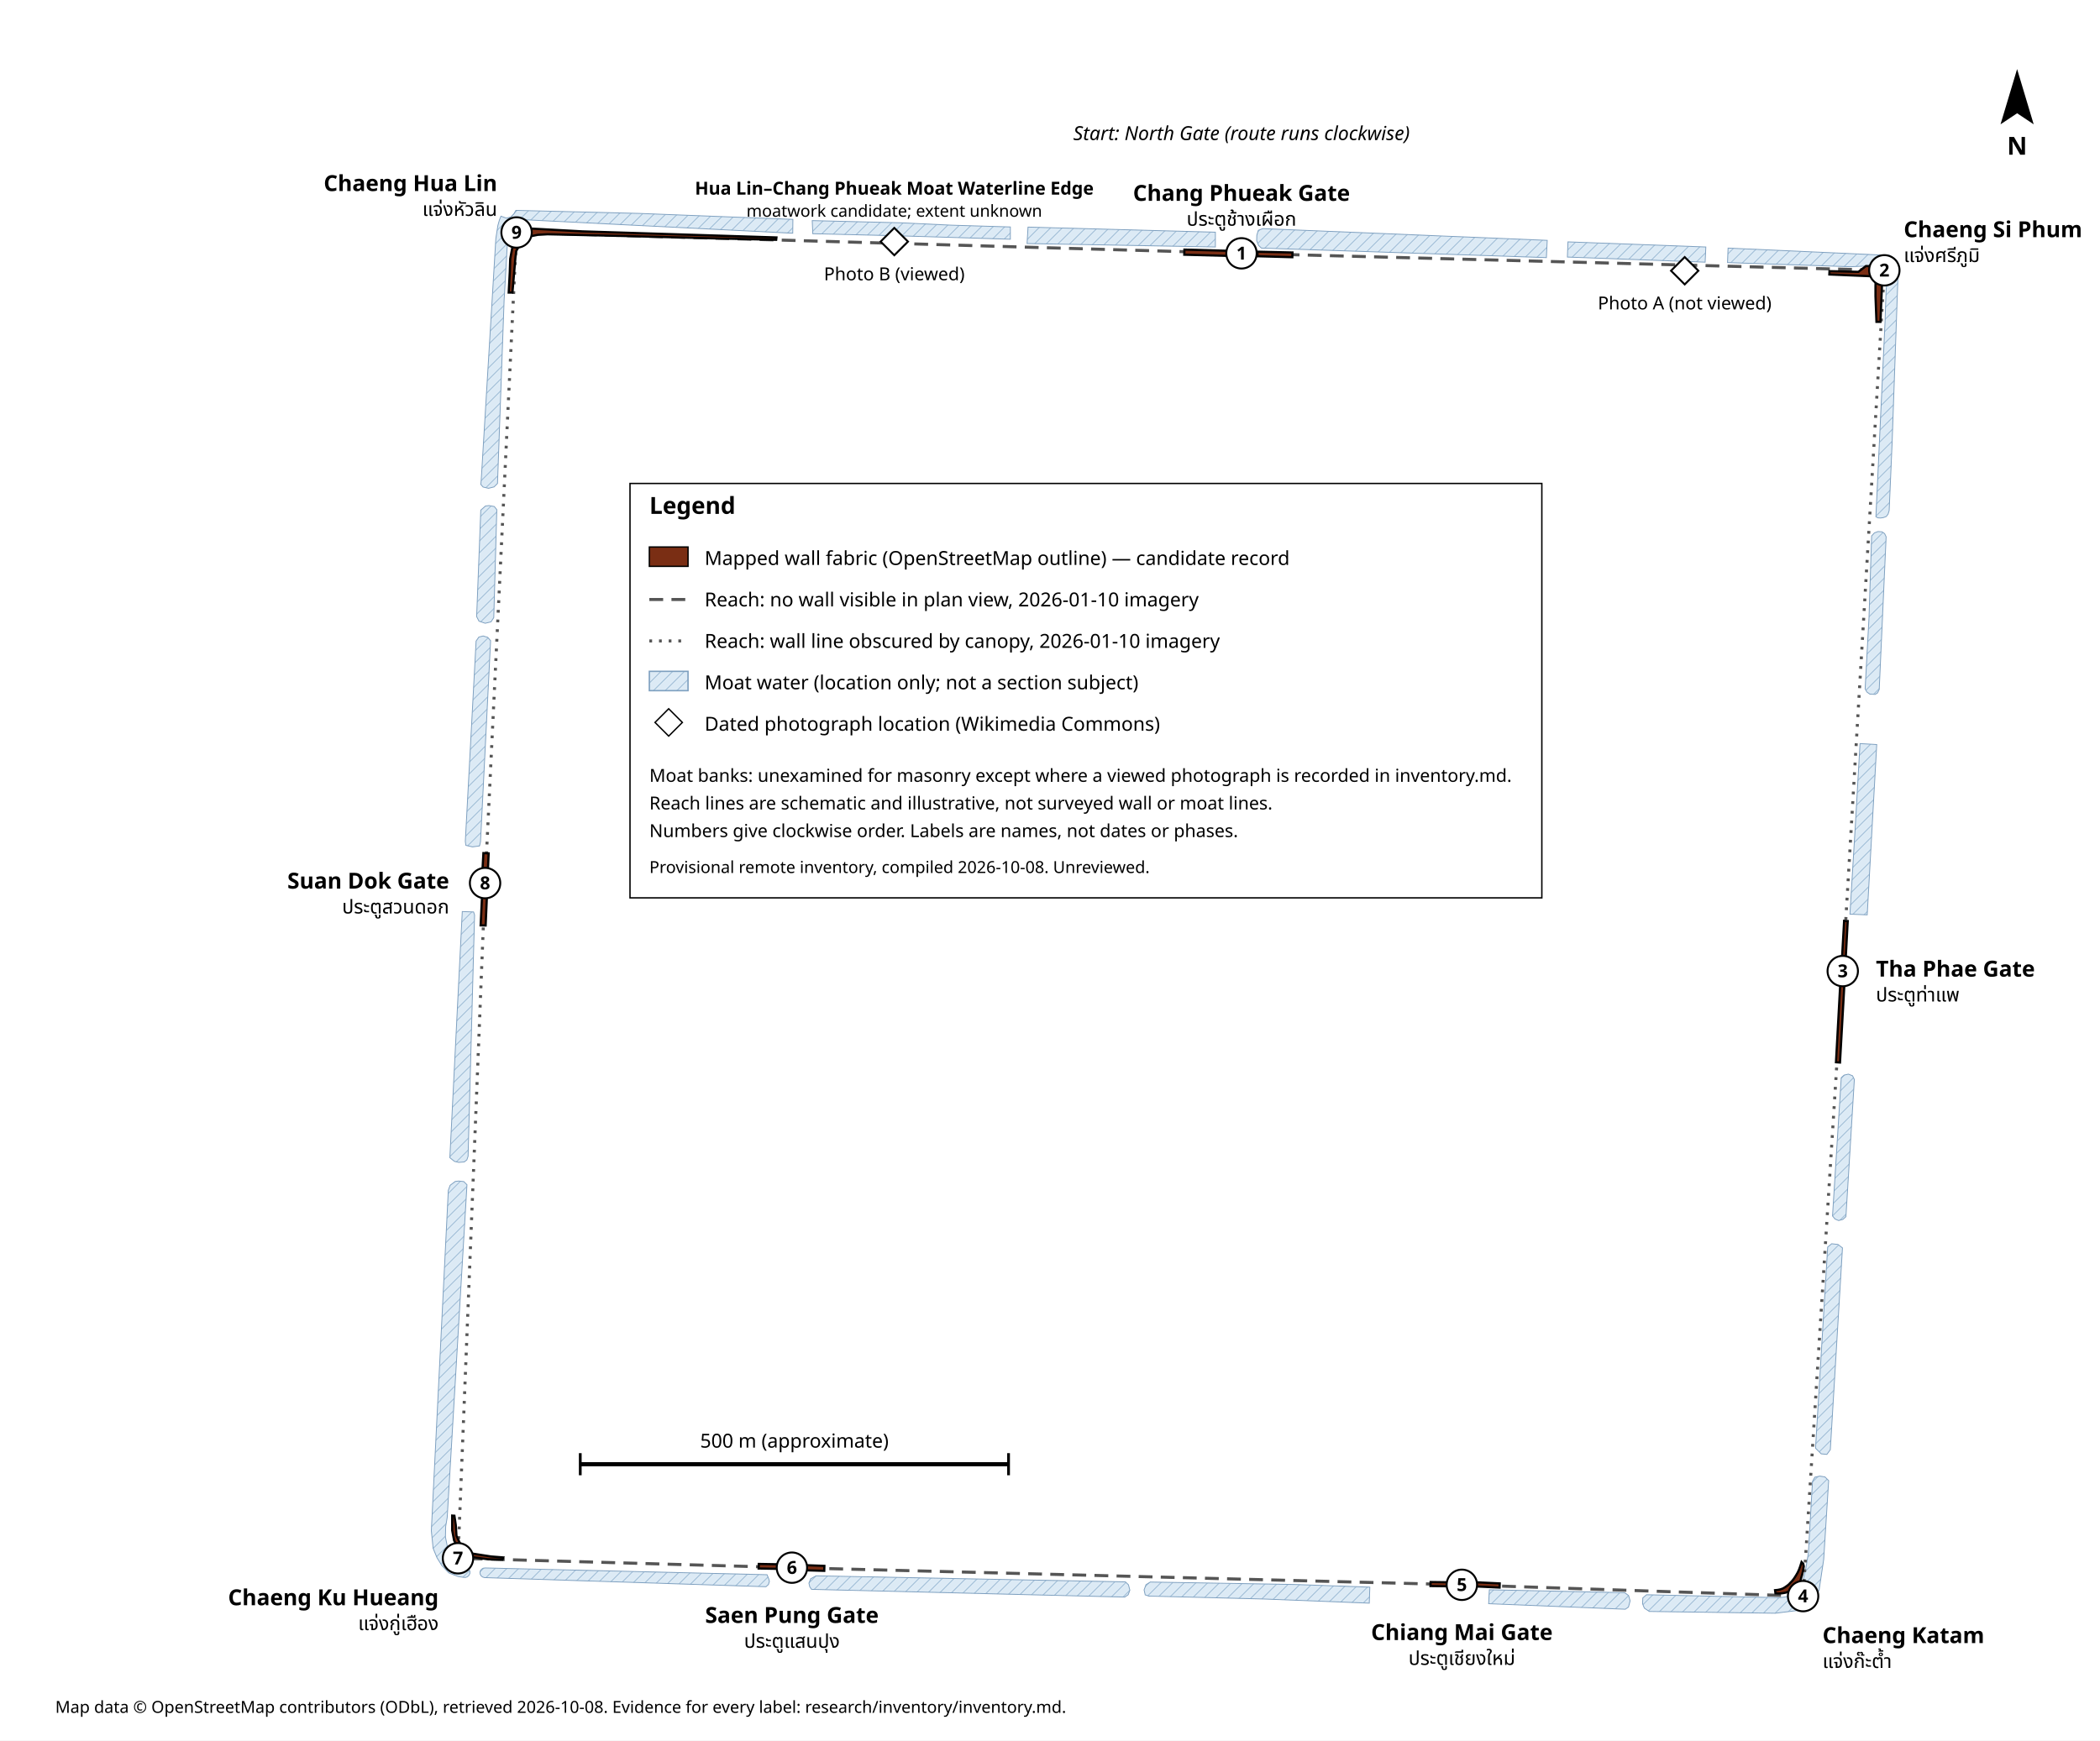
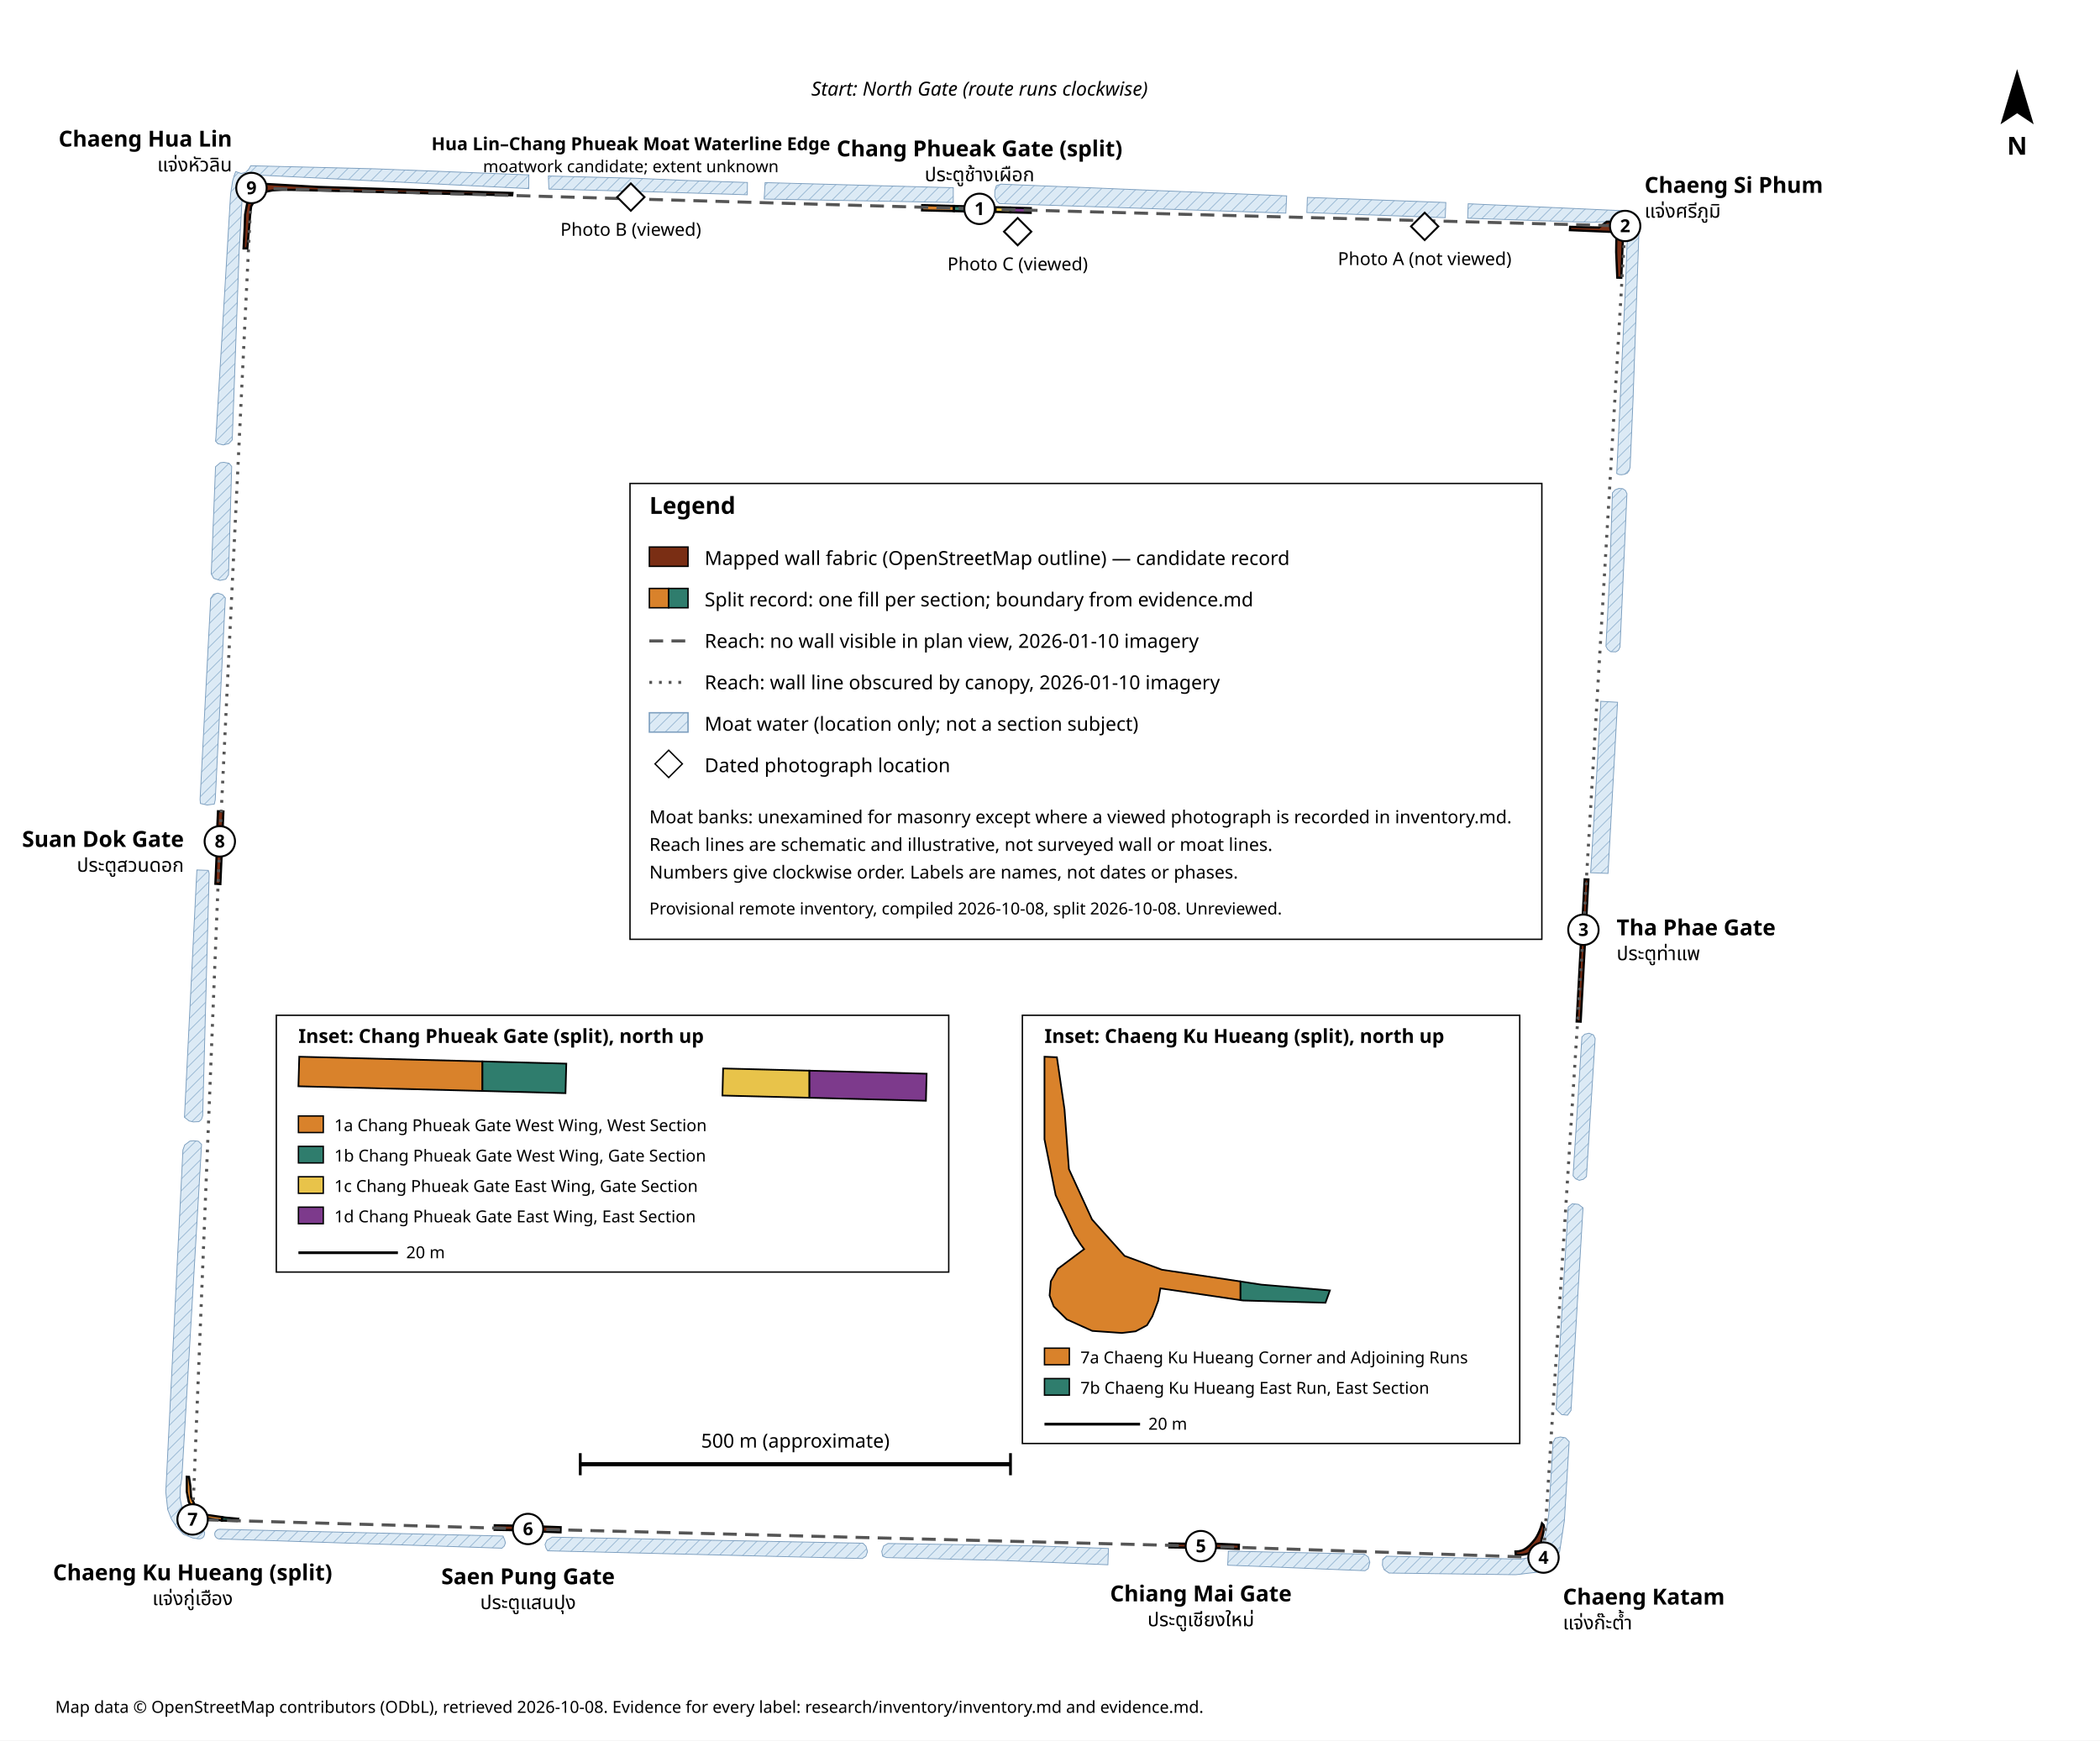
<svg xmlns="http://www.w3.org/2000/svg" viewBox="0 0 1520 1260" width="1520" height="1260" font-family="Noto Sans, Noto Sans Thai, Loma, Tahoma, Leelawadee UI, sans-serif">
  <defs>
    <pattern id="water" width="6" height="6" patternUnits="userSpaceOnUse" patternTransform="rotate(45)">
      <rect width="6" height="6" fill="#dceaf5" />
      <line x1="0" y1="0" x2="0" y2="6" stroke="#9fbcd6" stroke-width="1.2" />
    </pattern>
  </defs>
  <rect width="1520" height="1260" fill="#ffffff" />
-   <polygon points="1193.8,1166.6 1190.2,1164.2 1188.9,1161.0 1189.1,1156.8 1191.8,1154.5 1250.0,1155.8 1288.6,1156.6 1292.6,1156.0 1296.7,1155.0 1296.9,1155.4 1297.1,1155.6 1297.2,1155.8 1297.3,1155.9 1297.6,1156.0 1297.9,1156.0 1298.3,1156.1 1298.8,1156.2 1299.3,1156.2 1299.8,1156.3 1300.3,1156.3 1300.8,1156.3 1301.1,1156.2 1301.5,1156.2 1301.7,1156.1 1301.9,1155.9 1302.1,1155.8 1302.3,1155.7 1302.5,1155.5 1302.7,1155.3 1303.0,1155.1 1303.4,1154.8 1303.9,1154.6 1304.4,1154.1 1304.8,1153.5 1305.1,1152.6 1305.3,1151.7 1305.5,1150.7 1305.6,1149.7 1305.7,1148.9 1305.7,1148.2 1305.7,1147.7 1305.7,1147.5 1305.5,1147.4 1305.2,1147.2 1305.0,1146.7 1304.7,1145.6 1307.0,1135.9 1308.9,1124.5 1311.9,1072.5 1313.6,1069.4 1317.2,1068.6 1320.9,1069.2 1323.6,1071.9 1320.0,1129.0 1316.7,1151.0 1313.1,1159.3 1309.2,1162.9 1302.8,1165.7 1285.0,1167.9 1193.8,1166.6" fill="url(#water)" stroke="#7d9fbf" stroke-width="0.6" />
-   <polygon points="1322.9,902.8 1325.8,900.4 1330.3,900.9 1333.6,903.4 1324.8,1049.5 1322.3,1052.9 1318.2,1052.5 1314.1,1048.4 1322.9,902.8" fill="url(#water)" stroke="#7d9fbf" stroke-width="0.6" />
-   <polygon points="1330.8,883.6 1328.2,882.5 1326.4,880.3 1332.7,780.2 1334.8,778.3 1337.9,777.6 1340.9,778.8 1342.2,781.5 1336.1,880.8 1333.9,882.8 1330.8,883.6" fill="url(#water)" stroke="#7d9fbf" stroke-width="0.6" />
-   <polygon points="1234.7,178.8 1234.2,189.8 1134.5,186.1 1134.9,175.1 1234.7,178.8" fill="url(#water)" stroke="#7d9fbf" stroke-width="0.6" />
-   <polygon points="909.7,170.3 910.8,166.7 914.1,165.5 1119.9,174.0 1119.3,186.5 913.0,179.6 911.0,177.7 909.6,174.3 909.7,170.3" fill="url(#water)" stroke="#7d9fbf" stroke-width="0.6" />
-   <polygon points="360.1,350.0 357.6,352.5 353.6,353.5 349.7,352.6 348.0,350.7 348.3,347.7 358.9,172.7 360.4,163.1 361.5,159.2 362.6,156.5 366.5,157.9 369.7,157.1 371.9,154.9 373.4,152.3 462.9,154.5 573.9,158.8 573.8,168.8 572.7,168.8 384.0,159.3 376.8,159.0 371.6,159.9 369.2,162.5 367.8,166.3 365.1,213.9 364.9,216.8 360.1,350.0" fill="url(#water)" stroke="#7d9fbf" stroke-width="0.6" />
-   <polygon points="354.0,366.0 357.8,366.7 359.6,369.0 357.4,447.1 355.4,450.2 351.2,451.2 346.7,449.7 345.0,446.4 348.0,369.3 351.4,366.3 354.0,366.0" fill="url(#water)" stroke="#7d9fbf" stroke-width="0.6" />
-   <polygon points="743.4,176.3 744.1,164.4 879.7,168.1 879.7,178.8 743.4,176.3" fill="url(#water)" stroke="#7d9fbf" stroke-width="0.6" />
-   <polygon points="1346.3,538.3 1358.4,539.0 1351.5,662.3 1339.0,661.8 1342.9,597.8 1346.3,538.3" fill="url(#water)" stroke="#7d9fbf" stroke-width="0.6" />
-   <polygon points="1360.2,499.1 1359.0,501.6 1357.3,502.7 1353.4,502.5 1351.3,501.0 1350.0,498.7 1352.8,447.1 1354.7,388.0 1356.7,385.8 1359.3,384.8 1362.2,385.0 1364.1,386.3 1365.2,388.6 1360.2,499.1" fill="url(#water)" stroke="#7d9fbf" stroke-width="0.6" />
-   <polygon points="1369.5,321.3 1367.4,369.6 1366.6,372.2 1365.3,373.9 1363.2,374.7 1361.2,375.0 1359.3,374.9 1357.8,374.1 1364.4,233.2 1365.2,209.5 1366.5,200.2 1367.3,198.5 1364.3,193.1 1350.6,192.6 1339.4,193.1 1250.4,190.1 1250.8,179.6 1367.7,184.9 1370.5,186.7 1371.8,187.6 1372.8,188.7 1373.6,190.2 1374.1,191.8 1374.2,193.4 1374.0,195.1 1373.9,196.6 1369.5,321.3" fill="url(#water)" stroke="#7d9fbf" stroke-width="0.6" />
-   <polygon points="342.8,660.2 343.5,662.4 338.8,837.1 337.9,839.7 336.0,841.2 332.0,841.5 329.0,840.8 325.6,838.1 334.6,659.9 342.8,660.2" fill="url(#water)" stroke="#7d9fbf" stroke-width="0.6" />
-   <polygon points="991.5,1149.0 991.1,1160.6 915.0,1157.6 831.6,1155.5 828.9,1154.6 828.1,1151.0 829.5,1147.2 832.6,1145.3 937.7,1147.1 991.5,1149.0" fill="url(#water)" stroke="#7d9fbf" stroke-width="0.6" />
-   <polygon points="814.6,1145.2 816.8,1147.3 817.8,1151.2 816.6,1154.5 814.1,1156.2 587.4,1150.6 586.1,1148.7 585.5,1146.1 586.8,1142.9 590.7,1140.8 814.6,1145.2" fill="url(#water)" stroke="#7d9fbf" stroke-width="0.6" />
-   <polygon points="1175.9,1153.0 1178.8,1155.1 1179.9,1158.9 1178.7,1163.4 1176.4,1165.0 1077.5,1161.0 1078.0,1150.9 1175.9,1153.0" fill="url(#water)" stroke="#7d9fbf" stroke-width="0.6" />
-   <polygon points="349.7,460.4 353.0,461.4 355.1,463.8 347.8,609.4 347.1,612.4 342.0,613.1 337.2,612.0 336.8,609.1 344.6,464.1 346.6,461.2 349.7,460.4" fill="url(#water)" stroke="#7d9fbf" stroke-width="0.6" />
-   <polygon points="335.4,1141.9 331.6,1141.3 324.9,1138.7 319.7,1133.2 316.3,1127.7 313.5,1120.9 312.2,1108.2 324.5,861.7 325.8,858.1 329.5,855.3 332.0,855.0 335.7,855.4 338.0,857.7 323.7,1098.5 322.6,1105.0 322.4,1112.7 323.7,1119.1 326.3,1125.2 326.9,1128.6 327.9,1130.7 330.4,1132.8 335.0,1134.3 337.3,1134.5 338.6,1135.1 339.6,1136.2 340.1,1137.6 340.1,1139.1 339.4,1140.5 338.3,1141.5 336.9,1142.0 335.4,1141.9" fill="url(#water)" stroke="#7d9fbf" stroke-width="0.6" />
-   <polygon points="731.3,164.3 731.3,173.2 650.0,170.7 588.3,169.2 587.9,159.7 652.3,161.3 688.4,163.0 731.3,164.3" fill="url(#water)" stroke="#7d9fbf" stroke-width="0.6" />
-   <polygon points="351.1,1135.1 555.2,1140.0 556.4,1142.9 556.9,1144.8 556.2,1147.1 554.4,1148.7 350.7,1142.1 349.4,1141.7 348.3,1140.9 347.6,1139.7 347.4,1138.4 347.7,1137.1 348.6,1136.0 349.7,1135.3 351.1,1135.1" fill="url(#water)" stroke="#7d9fbf" stroke-width="0.6" />
-   <line x1="898.6" y1="183.4" x2="1363.9" y2="195.7" stroke="#555" stroke-width="2.2" stroke-dasharray="10,6" />
-   <line x1="1363.9" y1="195.7" x2="1333.8" y2="703.0" stroke="#555" stroke-width="2.2" stroke-dasharray="2,5" />
-   <line x1="1333.8" y1="703.0" x2="1305.1" y2="1155.5" stroke="#555" stroke-width="2.2" stroke-dasharray="2,5" />
-   <line x1="1305.1" y1="1155.5" x2="1058.1" y2="1147.3" stroke="#555" stroke-width="2.2" stroke-dasharray="10,6" />
-   <line x1="1058.1" y1="1147.3" x2="573.2" y2="1134.9" stroke="#555" stroke-width="2.2" stroke-dasharray="10,6" />
-   <line x1="573.2" y1="1134.9" x2="331.5" y2="1128.1" stroke="#555" stroke-width="2.2" stroke-dasharray="10,6" />
-   <line x1="331.5" y1="1128.1" x2="351.1" y2="639.3" stroke="#555" stroke-width="2.2" stroke-dasharray="2,5" />
-   <line x1="351.1" y1="639.3" x2="373.9" y2="168.3" stroke="#555" stroke-width="2.2" stroke-dasharray="2,5" />
-   <line x1="373.9" y1="168.3" x2="898.6" y2="183.4" stroke="#555" stroke-width="2.2" stroke-dasharray="10,6" />
-   <polygon points="890.5,185.3 857.2,184.4 857.3,180.7 890.6,181.6 890.5,185.3" fill="#7a2e14" stroke="#000" stroke-width="1.6" />
-   <polygon points="910.2,182.2 935.5,182.8 935.4,186.2 910.1,185.5 910.2,182.2" fill="#7a2e14" stroke="#000" stroke-width="1.6" />
-   <polygon points="1324.2,196.3 1345.1,196.8 1350.6,192.6 1364.3,193.1 1367.3,198.5 1366.5,200.2 1362.4,201.5 1361.1,233.0 1358.2,233.0 1357.5,214.4 1357.5,206.8 1357.7,201.9 1357.1,200.1 1324.1,198.7 1324.2,196.3" fill="#7a2e14" stroke="#000" stroke-width="1.6" />
-   <polygon points="1337.4,666.8 1334.8,666.6 1332.5,707.2 1335.2,707.4 1337.4,666.8" fill="#7a2e14" stroke="#000" stroke-width="1.6" />
-   <polygon points="1332.1,710.4 1328.9,769.0 1331.8,769.2 1335.1,710.6 1332.1,710.4" fill="#7a2e14" stroke="#000" stroke-width="1.6" />
-   <polygon points="1303.9,1141.6 1304.3,1140.4 1305.0,1137.4 1305.6,1133.9 1305.2,1132.1 1304.0,1130.8 1303.1,1133.7 1302.2,1136.2 1301.2,1138.4 1300.1,1140.3 1299.1,1141.9 1298.2,1143.2 1297.4,1144.2 1296.8,1144.9 1296.1,1145.6 1295.7,1146.0 1295.1,1146.7 1294.2,1147.5 1293.1,1148.3 1291.8,1149.2 1290.4,1150.0 1288.7,1150.6 1286.8,1151.0 1284.8,1151.2 1285.1,1153.5 1287.7,1153.6 1290.2,1153.4 1292.4,1153.0 1293.9,1152.5 1294.1,1152.6 1296.0,1151.9 1296.7,1155.0 1296.9,1155.4 1297.1,1155.6 1297.2,1155.8 1297.3,1155.9 1297.6,1156.0 1297.9,1156.0 1298.3,1156.1 1298.8,1156.2 1299.3,1156.2 1299.8,1156.3 1300.3,1156.3 1300.8,1156.3 1301.1,1156.2 1301.5,1156.2 1301.7,1156.1 1301.9,1155.9 1302.1,1155.8 1302.3,1155.7 1302.5,1155.5 1302.7,1155.3 1303.0,1155.1 1303.4,1154.8 1303.9,1154.6 1304.4,1154.1 1304.8,1153.5 1305.1,1152.6 1305.3,1151.7 1305.5,1150.7 1305.6,1149.7 1305.7,1148.9 1305.7,1148.2 1305.7,1147.7 1305.7,1147.5 1305.5,1147.4 1305.2,1147.2 1302.7,1146.4 1303.9,1141.6" fill="#7a2e14" stroke="#000" stroke-width="1.6" />
-   <polygon points="1035.5,1145.3 1049.7,1145.5 1049.7,1148.4 1035.4,1148.2 1035.5,1145.3" fill="#7a2e14" stroke="#000" stroke-width="1.6" />
-   <polygon points="1060.4,1145.1 1085.5,1146.3 1085.4,1149.3 1060.3,1148.1 1060.4,1145.1" fill="#7a2e14" stroke="#000" stroke-width="1.6" />
-   <polygon points="566.0,1132.5 565.9,1135.8 549.1,1135.5 549.2,1132.2 566.0,1132.5" fill="#7a2e14" stroke="#000" stroke-width="1.6" />
-   <polygon points="596.7,1133.6 596.6,1137.2 579.9,1136.7 580.0,1133.0 596.7,1133.6" fill="#7a2e14" stroke="#000" stroke-width="1.6" />
-   <polygon points="327.3,1097.2 328.9,1097.3 329.9,1104.1 330.4,1111.8 333.4,1118.3 337.7,1123.1 342.5,1124.8 355.4,1126.8 364.3,1127.5 363.7,1129.1 353.0,1128.8 342.3,1127.3 342.0,1128.9 341.3,1130.9 340.6,1132.1 339.1,1132.8 337.3,1133.1 333.5,1132.8 330.2,1131.3 328.5,1129.6 327.9,1128.2 328.1,1126.4 329.0,1124.7 332.4,1122.2 331.9,1121.5 331.2,1120.3 328.7,1115.2 327.3,1107.9 327.3,1097.2" fill="#7a2e14" stroke="#000" stroke-width="1.6" />
-   <polygon points="349.2,642.4 347.9,669.9 351.5,670.0 352.7,642.6 349.2,642.4" fill="#7a2e14" stroke="#000" stroke-width="1.6" />
-   <polygon points="349.9,617.6 353.7,617.8 353.2,628.6 349.3,628.4 349.9,617.6" fill="#7a2e14" stroke="#000" stroke-width="1.6" />
-   <polygon points="562.0,171.9 561.8,173.6 514.7,172.5 454.2,170.9 405.7,169.8 396.3,169.6 389.3,170.0 384.3,171.0 380.1,173.4 375.9,177.9 373.7,181.6 373.1,186.2 370.9,211.8 368.2,211.8 369.0,196.7 369.3,187.4 371.0,178.3 374.1,172.8 370.9,169.4 372.9,164.7 376.8,163.8 379.1,164.4 381.2,166.8 384.9,165.5 421.5,167.5 562.0,171.9" fill="#7a2e14" stroke="#000" stroke-width="1.6" />
-   <circle cx="898.6" cy="183.4" r="11" fill="#fff" stroke="#000" stroke-width="1.4" />
-   <text x="898.6" y="187.9" font-size="13" font-weight="bold" text-anchor="middle">1</text>
-   <text x="898.6" y="145.4" font-size="16" font-weight="bold" text-anchor="middle">Chang Phueak Gate</text>
-   <text x="898.6" y="163.4" font-size="14" font-family="Noto Sans Thai, Loma, Tahoma, Leelawadee UI, sans-serif" text-anchor="middle">ประตูช้างเผือก</text>
-   <circle cx="1363.9" cy="195.7" r="11" fill="#fff" stroke="#000" stroke-width="1.4" />
-   <text x="1363.9" y="200.2" font-size="13" font-weight="bold" text-anchor="middle">2</text>
-   <text x="1377.9" y="171.7" font-size="16" font-weight="bold" text-anchor="start">Chaeng Si Phum</text>
-   <text x="1377.9" y="189.7" font-size="14" font-family="Noto Sans Thai, Loma, Tahoma, Leelawadee UI, sans-serif" text-anchor="start">แจ่งศรีภูมิ</text>
-   <circle cx="1333.8" cy="703.0" r="11" fill="#fff" stroke="#000" stroke-width="1.4" />
-   <text x="1333.8" y="707.5" font-size="13" font-weight="bold" text-anchor="middle">3</text>
-   <text x="1357.8" y="707.0" font-size="16" font-weight="bold" text-anchor="start">Tha Phae Gate</text>
-   <text x="1357.8" y="725.0" font-size="14" font-family="Noto Sans Thai, Loma, Tahoma, Leelawadee UI, sans-serif" text-anchor="start">ประตูท่าแพ</text>
-   <circle cx="1305.1" cy="1155.5" r="11" fill="#fff" stroke="#000" stroke-width="1.4" />
-   <text x="1305.1" y="1160.0" font-size="13" font-weight="bold" text-anchor="middle">4</text>
-   <text x="1319.1" y="1189.5" font-size="16" font-weight="bold" text-anchor="start">Chaeng Katam</text>
-   <text x="1319.1" y="1207.5" font-size="14" font-family="Noto Sans Thai, Loma, Tahoma, Leelawadee UI, sans-serif" text-anchor="start">แจ่งก๊ะต้ำ</text>
-   <circle cx="1058.1" cy="1147.3" r="11" fill="#fff" stroke="#000" stroke-width="1.4" />
-   <text x="1058.1" y="1151.8" font-size="13" font-weight="bold" text-anchor="middle">5</text>
-   <text x="1058.1" y="1187.3" font-size="16" font-weight="bold" text-anchor="middle">Chiang Mai Gate</text>
-   <text x="1058.1" y="1205.3" font-size="14" font-family="Noto Sans Thai, Loma, Tahoma, Leelawadee UI, sans-serif" text-anchor="middle">ประตูเชียงใหม่</text>
-   <circle cx="573.2" cy="1134.9" r="11" fill="#fff" stroke="#000" stroke-width="1.4" />
-   <text x="573.2" y="1139.4" font-size="13" font-weight="bold" text-anchor="middle">6</text>
-   <text x="573.2" y="1174.9" font-size="16" font-weight="bold" text-anchor="middle">Saen Pung Gate</text>
-   <text x="573.2" y="1192.9" font-size="14" font-family="Noto Sans Thai, Loma, Tahoma, Leelawadee UI, sans-serif" text-anchor="middle">ประตูแสนปุง</text>
-   <circle cx="331.5" cy="1128.1" r="11" fill="#fff" stroke="#000" stroke-width="1.4" />
-   <text x="331.5" y="1132.6" font-size="13" font-weight="bold" text-anchor="middle">7</text>
-   <text x="317.5" y="1162.1" font-size="16" font-weight="bold" text-anchor="end">Chaeng Ku Hueang</text>
-   <text x="317.5" y="1180.1" font-size="14" font-family="Noto Sans Thai, Loma, Tahoma, Leelawadee UI, sans-serif" text-anchor="end">แจ่งกู่เฮือง</text>
-   <circle cx="351.1" cy="639.3" r="11" fill="#fff" stroke="#000" stroke-width="1.4" />
-   <text x="351.1" y="643.8" font-size="13" font-weight="bold" text-anchor="middle">8</text>
-   <text x="325.1" y="643.3" font-size="16" font-weight="bold" text-anchor="end">Suan Dok Gate</text>
-   <text x="325.1" y="661.3" font-size="14" font-family="Noto Sans Thai, Loma, Tahoma, Leelawadee UI, sans-serif" text-anchor="end">ประตูสวนดอก</text>
-   <circle cx="373.9" cy="168.3" r="11" fill="#fff" stroke="#000" stroke-width="1.4" />
-   <text x="373.9" y="172.8" font-size="13" font-weight="bold" text-anchor="middle">9</text>
-   <text x="359.9" y="138.3" font-size="16" font-weight="bold" text-anchor="end">Chaeng Hua Lin</text>
-   <text x="359.9" y="156.3" font-size="14" font-family="Noto Sans Thai, Loma, Tahoma, Leelawadee UI, sans-serif" text-anchor="end">แจ่งหัวลิน</text>
-   <rect x="1212.4" y="189.0" width="14" height="14" fill="#fff" stroke="#000" stroke-width="1.4" transform="rotate(45 1219.4 196.0)" />
-   <text x="1219.4" y="224.0" font-size="13" text-anchor="middle">Photo A (not viewed)</text>
-   <rect x="640.3" y="167.9" width="14" height="14" fill="#fff" stroke="#000" stroke-width="1.4" transform="rotate(45 647.3 174.9)" />
-   <text x="647.3" y="202.9" font-size="13" text-anchor="middle">Photo B (viewed)</text>
-   <text x="647.3" y="140.9" font-size="13" font-weight="bold" text-anchor="middle">Hua Lin–Chang Phueak Moat Waterline Edge</text>
-   <text x="647.3" y="156.9" font-size="12" text-anchor="middle">moatwork candidate; extent unknown</text>
-   <text x="898.6" y="101.4" font-size="14" text-anchor="middle" font-style="italic">Start: North Gate (route runs clockwise)</text>
+   <polygon points="1005.4,1138.8 1001.9,1136.4 1000.6,1133.1 1000.8,1128.9 1003.5,1126.6 1061.9,1127.9 1100.7,1128.7 1104.7,1128.0 1108.9,1127.1 1109.0,1127.5 1109.2,1127.7 1109.3,1127.9 1109.4,1128.0 1109.7,1128.1 1110.0,1128.1 1110.4,1128.2 1110.9,1128.3 1111.4,1128.3 1111.9,1128.4 1112.4,1128.4 1112.9,1128.4 1113.3,1128.3 1113.6,1128.3 1113.9,1128.2 1114.1,1128.0 1114.2,1127.9 1114.4,1127.8 1114.6,1127.6 1114.8,1127.4 1115.1,1127.2 1115.5,1126.9 1116.0,1126.6 1116.5,1126.2 1116.9,1125.5 1117.2,1124.7 1117.5,1123.8 1117.6,1122.8 1117.7,1121.8 1117.8,1120.9 1117.9,1120.2 1117.9,1119.8 1117.8,1119.6 1117.6,1119.4 1117.4,1119.3 1117.2,1118.8 1116.8,1117.6 1119.2,1107.9 1121.0,1096.4 1124.1,1044.3 1125.8,1041.1 1129.4,1040.3 1133.1,1040.9 1135.8,1043.7 1132.3,1101.0 1128.9,1123.1 1125.3,1131.4 1121.3,1135.1 1114.9,1137.9 1097.1,1140.0 1005.4,1138.8" fill="url(#water)" stroke="#7d9fbf" stroke-width="0.6" />
+   <polygon points="1135.1,873.8 1138.1,871.4 1142.5,871.9 1145.8,874.4 1137.1,1021.1 1134.6,1024.5 1130.4,1024.1 1126.3,1020.1 1135.1,873.8" fill="url(#water)" stroke="#7d9fbf" stroke-width="0.6" />
+   <polygon points="1143.1,854.5 1140.5,853.4 1138.6,851.2 1145.0,750.7 1147.1,748.7 1150.2,748.0 1153.3,749.2 1154.6,751.9 1148.3,851.7 1146.1,853.7 1143.1,854.5" fill="url(#water)" stroke="#7d9fbf" stroke-width="0.6" />
+   <polygon points="1046.5,146.6 1046.1,157.6 945.9,153.9 946.3,142.9 1046.5,146.6" fill="url(#water)" stroke="#7d9fbf" stroke-width="0.6" />
+   <polygon points="720.1,138.0 721.2,134.4 724.5,133.3 931.3,141.8 930.7,154.3 723.4,147.4 721.4,145.5 720.0,142.1 720.1,138.0" fill="url(#water)" stroke="#7d9fbf" stroke-width="0.6" />
+   <polygon points="168.1,318.5 165.6,321.1 161.6,322.1 157.7,321.2 156.0,319.3 156.3,316.3 166.9,140.5 168.4,130.9 169.6,126.9 170.6,124.2 174.6,125.6 177.8,124.8 180.0,122.6 181.5,120.0 271.4,122.2 382.8,126.6 382.7,136.6 381.6,136.5 192.2,127.0 184.9,126.8 179.7,127.7 177.3,130.2 175.8,134.0 173.1,181.8 173.0,184.8 168.1,318.5" fill="url(#water)" stroke="#7d9fbf" stroke-width="0.6" />
+   <polygon points="162.1,334.7 165.8,335.4 167.7,337.7 165.4,416.1 163.4,419.3 159.2,420.2 154.7,418.7 152.9,415.4 156.0,337.9 159.4,335.0 162.1,334.7" fill="url(#water)" stroke="#7d9fbf" stroke-width="0.6" />
+   <polygon points="553.1,144.1 553.8,132.2 690.0,135.9 690.0,146.6 553.1,144.1" fill="url(#water)" stroke="#7d9fbf" stroke-width="0.6" />
+   <polygon points="1158.7,507.7 1170.8,508.4 1163.9,632.3 1151.3,631.8 1155.3,567.4 1158.7,507.7" fill="url(#water)" stroke="#7d9fbf" stroke-width="0.6" />
+   <polygon points="1172.6,468.4 1171.4,470.8 1169.6,471.9 1165.8,471.8 1163.7,470.2 1162.4,467.9 1165.1,416.1 1167.1,356.8 1169.1,354.6 1171.7,353.6 1174.6,353.8 1176.5,355.1 1177.6,357.4 1172.6,468.4" fill="url(#water)" stroke="#7d9fbf" stroke-width="0.6" />
+   <polygon points="1182.0,289.7 1179.9,338.2 1179.1,340.8 1177.7,342.6 1175.6,343.4 1173.6,343.7 1171.7,343.5 1170.2,342.8 1176.8,201.2 1177.6,177.5 1178.9,168.1 1179.7,166.4 1176.7,160.9 1163.0,160.5 1151.7,161.0 1062.3,158.0 1062.7,147.5 1180.1,152.8 1183.0,154.5 1184.2,155.4 1185.2,156.6 1186.1,158.0 1186.6,159.6 1186.7,161.3 1186.4,163.0 1186.4,164.5 1182.0,289.7" fill="url(#water)" stroke="#7d9fbf" stroke-width="0.6" />
+   <polygon points="150.8,630.1 151.4,632.4 146.7,807.8 145.8,810.4 144.0,812.0 139.9,812.2 136.9,811.5 133.5,808.8 142.5,629.8 150.8,630.1" fill="url(#water)" stroke="#7d9fbf" stroke-width="0.6" />
+   <polygon points="802.3,1121.0 801.9,1132.8 725.5,1129.7 641.7,1127.6 638.9,1126.6 638.2,1123.1 639.6,1119.2 642.7,1117.4 748.3,1119.1 802.3,1121.0" fill="url(#water)" stroke="#7d9fbf" stroke-width="0.6" />
+   <polygon points="624.6,1117.2 626.8,1119.4 627.9,1123.3 626.7,1126.6 624.1,1128.3 396.4,1122.7 395.2,1120.7 394.5,1118.1 395.9,1115.0 399.7,1112.8 624.6,1117.2" fill="url(#water)" stroke="#7d9fbf" stroke-width="0.6" />
+   <polygon points="987.5,1125.1 990.4,1127.2 991.5,1131.0 990.3,1135.6 988.0,1137.1 888.6,1133.1 889.1,1122.9 987.5,1125.1" fill="url(#water)" stroke="#7d9fbf" stroke-width="0.6" />
+   <polygon points="157.7,429.4 161.0,430.5 163.1,432.9 155.8,579.1 155.1,582.1 150.0,582.8 145.1,581.7 144.8,578.8 152.5,433.2 154.6,430.2 157.7,429.4" fill="url(#water)" stroke="#7d9fbf" stroke-width="0.6" />
+   <polygon points="143.4,1114.0 139.5,1113.4 132.8,1110.7 127.6,1105.2 124.1,1099.7 121.4,1092.9 120.0,1080.1 132.4,832.5 133.7,828.9 137.4,826.1 140.0,825.8 143.6,826.2 145.9,828.5 131.6,1070.3 130.5,1076.9 130.3,1084.6 131.6,1091.0 134.2,1097.2 134.8,1100.6 135.8,1102.7 138.3,1104.8 142.9,1106.3 145.2,1106.5 146.6,1107.1 147.6,1108.2 148.1,1109.6 148.0,1111.1 147.4,1112.5 146.3,1113.5 144.9,1114.0 143.4,1114.0" fill="url(#water)" stroke="#7d9fbf" stroke-width="0.6" />
+   <polygon points="541.0,132.1 540.9,141.0 459.3,138.5 397.3,136.9 396.9,127.4 461.6,129.1 497.9,130.7 541.0,132.1" fill="url(#water)" stroke="#7d9fbf" stroke-width="0.6" />
+   <polygon points="159.1,1107.1 364.1,1112.0 365.3,1114.9 365.8,1116.9 365.1,1119.1 363.3,1120.8 158.7,1114.1 157.4,1113.8 156.3,1112.9 155.6,1111.8 155.4,1110.4 155.7,1109.1 156.6,1108.0 157.7,1107.3 159.1,1107.1" fill="url(#water)" stroke="#7d9fbf" stroke-width="0.6" />
+   <polygon points="690.5,152.8 667.4,152.3 667.5,148.5 690.5,149.1 690.5,152.8" fill="#d9822b" stroke="#000" stroke-width="1.6" />
+   <polygon points="700.9,153.1 690.5,152.8 690.5,149.1 701.0,149.4 700.9,153.1" fill="#2f7d6d" stroke="#000" stroke-width="1.6" />
+   <polygon points="720.6,150.0 731.4,150.3 731.4,153.7 720.5,153.4 720.6,150.0" fill="#e8c34a" stroke="#000" stroke-width="1.6" />
+   <polygon points="731.4,150.3 746.1,150.7 746.0,154.1 731.4,153.7 731.4,150.3" fill="#7d3a8c" stroke="#000" stroke-width="1.6" />
+   <polygon points="1136.5,164.2 1157.4,164.7 1163.0,160.5 1176.7,160.9 1179.7,166.4 1178.9,168.1 1174.8,169.4 1173.5,201.1 1170.6,201.0 1169.8,182.4 1169.9,174.8 1170.1,169.8 1169.5,168.0 1136.3,166.6 1136.5,164.2" fill="#7a2e14" stroke="#000" stroke-width="1.6" />
+   <polygon points="1149.7,636.7 1147.0,636.6 1144.8,677.4 1147.5,677.5 1149.7,636.7" fill="#7a2e14" stroke="#000" stroke-width="1.6" />
+   <polygon points="1144.4,680.6 1141.2,739.5 1144.1,739.6 1147.3,680.7 1144.4,680.6" fill="#7a2e14" stroke="#000" stroke-width="1.6" />
+   <polygon points="1116.0,1113.7 1116.4,1112.4 1117.1,1109.4 1117.7,1105.9 1117.3,1104.1 1116.1,1102.8 1115.3,1105.7 1114.3,1108.3 1113.3,1110.5 1112.3,1112.4 1111.3,1114.0 1110.3,1115.2 1109.5,1116.2 1108.9,1116.9 1108.2,1117.6 1107.8,1118.1 1107.2,1118.7 1106.3,1119.5 1105.2,1120.4 1103.9,1121.3 1102.5,1122.1 1100.8,1122.7 1098.9,1123.1 1096.9,1123.2 1097.1,1125.5 1099.8,1125.7 1102.3,1125.5 1104.5,1125.1 1106.0,1124.6 1106.2,1124.7 1108.1,1123.9 1108.9,1127.1 1109.0,1127.5 1109.2,1127.7 1109.3,1127.9 1109.4,1128.0 1109.7,1128.1 1110.0,1128.1 1110.4,1128.2 1110.9,1128.3 1111.4,1128.3 1111.9,1128.4 1112.4,1128.4 1112.9,1128.4 1113.3,1128.3 1113.6,1128.3 1113.9,1128.2 1114.1,1128.0 1114.2,1127.9 1114.4,1127.8 1114.6,1127.6 1114.8,1127.4 1115.1,1127.2 1115.5,1126.9 1116.0,1126.6 1116.5,1126.2 1116.9,1125.5 1117.2,1124.7 1117.5,1123.8 1117.6,1122.8 1117.7,1121.8 1117.8,1120.9 1117.9,1120.2 1117.9,1119.8 1117.8,1119.6 1117.6,1119.4 1117.4,1119.3 1114.9,1118.4 1116.0,1113.7" fill="#7a2e14" stroke="#000" stroke-width="1.6" />
+   <polygon points="846.4,1117.4 860.8,1117.6 860.7,1120.4 846.4,1120.2 846.4,1117.4" fill="#7a2e14" stroke="#000" stroke-width="1.6" />
+   <polygon points="871.5,1117.2 896.7,1118.3 896.6,1121.3 871.4,1120.2 871.5,1117.2" fill="#7a2e14" stroke="#000" stroke-width="1.6" />
+   <polygon points="374.9,1104.5 374.8,1107.8 358.0,1107.5 358.1,1104.2 374.9,1104.5" fill="#7a2e14" stroke="#000" stroke-width="1.6" />
+   <polygon points="405.8,1105.6 405.7,1109.3 388.9,1108.7 389.0,1105.0 405.8,1105.6" fill="#7a2e14" stroke="#000" stroke-width="1.6" />
+   <polygon points="135.2,1069.1 136.8,1069.2 137.8,1076.0 138.3,1083.7 141.3,1090.3 145.6,1095.0 150.5,1096.8 160.7,1098.3 160.7,1100.8 150.2,1099.2 150.0,1100.9 149.2,1102.9 148.5,1104.1 147.0,1104.8 145.2,1105.0 141.4,1104.8 138.1,1103.3 136.4,1101.6 135.8,1100.2 136.0,1098.3 136.9,1096.7 140.3,1094.1 139.9,1093.5 139.1,1092.3 136.6,1087.1 135.2,1079.8 135.2,1069.1" fill="#d9822b" stroke="#000" stroke-width="1.6" />
+   <polygon points="160.7,1098.3 163.4,1098.7 172.3,1099.5 171.7,1101.1 161.0,1100.8 160.7,1100.8 160.7,1098.3" fill="#2f7d6d" stroke="#000" stroke-width="1.6" />
+   <polygon points="157.1,612.2 155.9,639.8 159.5,640.0 160.7,612.4 157.1,612.2" fill="#7a2e14" stroke="#000" stroke-width="1.6" />
+   <polygon points="157.8,587.3 161.7,587.5 161.2,598.4 157.3,598.2 157.8,587.3" fill="#7a2e14" stroke="#000" stroke-width="1.6" />
+   <polygon points="370.9,139.7 370.7,141.4 323.4,140.3 262.6,138.7 213.9,137.5 204.5,137.4 197.4,137.8 192.4,138.8 188.2,141.2 184.0,145.7 181.8,149.4 181.2,154.1 179.0,179.8 176.3,179.8 177.1,164.6 177.4,155.3 179.1,146.1 182.2,140.6 179.0,137.2 181.0,132.5 184.9,131.6 187.2,132.2 189.3,134.5 193.0,133.2 229.8,135.3 370.9,139.7" fill="#7a2e14" stroke="#000" stroke-width="1.6" />
+   <line x1="709.0" y1="151.2" x2="1176.3" y2="163.6" stroke="#555" stroke-width="2.2" stroke-dasharray="10,6" />
+   <line x1="1176.3" y1="163.6" x2="1146.1" y2="673.1" stroke="#555" stroke-width="2.2" stroke-dasharray="2,5" />
+   <line x1="1146.1" y1="673.1" x2="1117.2" y2="1127.6" stroke="#555" stroke-width="2.2" stroke-dasharray="2,5" />
+   <line x1="1117.2" y1="1127.6" x2="869.2" y2="1119.3" stroke="#555" stroke-width="2.2" stroke-dasharray="10,6" />
+   <line x1="869.2" y1="1119.3" x2="382.2" y2="1106.9" stroke="#555" stroke-width="2.2" stroke-dasharray="10,6" />
+   <line x1="382.2" y1="1106.9" x2="139.4" y2="1100.0" stroke="#555" stroke-width="2.2" stroke-dasharray="10,6" />
+   <line x1="139.4" y1="1100.0" x2="159.1" y2="609.1" stroke="#555" stroke-width="2.2" stroke-dasharray="2,5" />
+   <line x1="159.1" y1="609.1" x2="182.0" y2="136.1" stroke="#555" stroke-width="2.2" stroke-dasharray="2,5" />
+   <line x1="182.0" y1="136.1" x2="709.0" y2="151.2" stroke="#555" stroke-width="2.2" stroke-dasharray="10,6" />
+   <circle cx="709.0" cy="151.2" r="11" fill="#fff" stroke="#000" stroke-width="1.4" />
+   <text x="709.0" y="155.7" font-size="13" font-weight="bold" text-anchor="middle">1</text>
+   <text x="709.0" y="113.2" font-size="16" font-weight="bold" text-anchor="middle">Chang Phueak Gate (split)</text>
+   <text x="709.0" y="131.2" font-size="14" text-anchor="middle" font-family="Noto Sans Thai, Loma, Tahoma, Leelawadee UI, sans-serif">ประตูช้างเผือก</text>
+   <circle cx="1176.3" cy="163.6" r="11" fill="#fff" stroke="#000" stroke-width="1.4" />
+   <text x="1176.3" y="168.1" font-size="13" font-weight="bold" text-anchor="middle">2</text>
+   <text x="1190.3" y="139.6" font-size="16" font-weight="bold">Chaeng Si Phum</text>
+   <text x="1190.3" y="157.6" font-size="14" font-family="Noto Sans Thai, Loma, Tahoma, Leelawadee UI, sans-serif">แจ่งศรีภูมิ</text>
+   <circle cx="1146.1" cy="673.1" r="11" fill="#fff" stroke="#000" stroke-width="1.4" />
+   <text x="1146.1" y="677.6" font-size="13" font-weight="bold" text-anchor="middle">3</text>
+   <text x="1170.1" y="677.1" font-size="16" font-weight="bold">Tha Phae Gate</text>
+   <text x="1170.1" y="695.1" font-size="14" font-family="Noto Sans Thai, Loma, Tahoma, Leelawadee UI, sans-serif">ประตูท่าแพ</text>
+   <circle cx="1117.2" cy="1127.6" r="11" fill="#fff" stroke="#000" stroke-width="1.4" />
+   <text x="1117.2" y="1132.1" font-size="13" font-weight="bold" text-anchor="middle">4</text>
+   <text x="1131.2" y="1161.6" font-size="16" font-weight="bold">Chaeng Katam</text>
+   <text x="1131.2" y="1179.6" font-size="14" font-family="Noto Sans Thai, Loma, Tahoma, Leelawadee UI, sans-serif">แจ่งก๊ะต้ำ</text>
+   <circle cx="869.2" cy="1119.3" r="11" fill="#fff" stroke="#000" stroke-width="1.4" />
+   <text x="869.2" y="1123.8" font-size="13" font-weight="bold" text-anchor="middle">5</text>
+   <text x="869.2" y="1159.3" font-size="16" font-weight="bold" text-anchor="middle">Chiang Mai Gate</text>
+   <text x="869.2" y="1177.3" font-size="14" text-anchor="middle" font-family="Noto Sans Thai, Loma, Tahoma, Leelawadee UI, sans-serif">ประตูเชียงใหม่</text>
+   <circle cx="382.2" cy="1106.9" r="11" fill="#fff" stroke="#000" stroke-width="1.4" />
+   <text x="382.2" y="1111.4" font-size="13" font-weight="bold" text-anchor="middle">6</text>
+   <text x="382.2" y="1146.9" font-size="16" font-weight="bold" text-anchor="middle">Saen Pung Gate</text>
+   <text x="382.2" y="1164.9" font-size="14" text-anchor="middle" font-family="Noto Sans Thai, Loma, Tahoma, Leelawadee UI, sans-serif">ประตูแสนปุง</text>
+   <circle cx="139.4" cy="1100.0" r="11" fill="#fff" stroke="#000" stroke-width="1.4" />
+   <text x="139.4" y="1104.5" font-size="13" font-weight="bold" text-anchor="middle">7</text>
+   <text x="139.4" y="1144.0" font-size="16" font-weight="bold" text-anchor="middle">Chaeng Ku Hueang (split)</text>
+   <text x="139.4" y="1162.0" font-size="14" text-anchor="middle" font-family="Noto Sans Thai, Loma, Tahoma, Leelawadee UI, sans-serif">แจ่งกู่เฮือง</text>
+   <circle cx="159.1" cy="609.1" r="11" fill="#fff" stroke="#000" stroke-width="1.4" />
+   <text x="159.1" y="613.6" font-size="13" font-weight="bold" text-anchor="middle">8</text>
+   <text x="133.1" y="613.1" font-size="16" font-weight="bold" text-anchor="end">Suan Dok Gate</text>
+   <text x="133.1" y="631.1" font-size="14" text-anchor="end" font-family="Noto Sans Thai, Loma, Tahoma, Leelawadee UI, sans-serif">ประตูสวนดอก</text>
+   <circle cx="182.0" cy="136.1" r="11" fill="#fff" stroke="#000" stroke-width="1.4" />
+   <text x="182.0" y="140.6" font-size="13" font-weight="bold" text-anchor="middle">9</text>
+   <text x="168.0" y="106.1" font-size="16" font-weight="bold" text-anchor="end">Chaeng Hua Lin</text>
+   <text x="168.0" y="124.1" font-size="14" text-anchor="end" font-family="Noto Sans Thai, Loma, Tahoma, Leelawadee UI, sans-serif">แจ่งหัวลิน</text>
+   <rect x="1024.2" y="156.9" width="14" height="14" fill="#fff" stroke="#000" stroke-width="1.4" transform="rotate(45 1031.2 163.9)" />
+   <text x="1031.2" y="191.9" font-size="13" text-anchor="middle">Photo A (not viewed)</text>
+   <rect x="449.6" y="135.7" width="14" height="14" fill="#fff" stroke="#000" stroke-width="1.4" transform="rotate(45 456.6 142.7)" />
+   <text x="456.6" y="170.7" font-size="13" text-anchor="middle">Photo B (viewed)</text>
+   <rect x="729.6" y="160.7" width="14" height="14" fill="#fff" stroke="#000" stroke-width="1.4" transform="rotate(45 736.6 167.7)" />
+   <text x="736.6" y="195.7" font-size="13" text-anchor="middle">Photo C (viewed)</text>
+   <text x="456.6" y="108.7" font-size="13" font-weight="bold" text-anchor="middle">Hua Lin–Chang Phueak Moat Waterline Edge</text>
+   <text x="456.6" y="124.7" font-size="12" text-anchor="middle">moatwork candidate; extent unknown</text>
+   <text x="709.0" y="69.2" font-size="14" text-anchor="middle" font-style="italic">Start: North Gate (route runs clockwise)</text>
  <g transform="translate(1460,90)">
    <polygon points="0,-40 12,0 0,-8 -12,0" fill="#000" />
-     <text y="22" font-size="18" text-anchor="middle" font-weight="bold">N</text>
+     <text x="0.0" y="22.0" font-size="18" font-weight="bold" text-anchor="middle">N</text>
  </g>
-   <line x1="420" y1="1060" x2="730.0" y2="1060" stroke="#000" stroke-width="3" />
+   <line x1="420" y1="1060" x2="731.4" y2="1060" stroke="#000" stroke-width="3" />
  <line x1="420" y1="1052" x2="420" y2="1068" stroke="#000" stroke-width="2" />
-   <line x1="730.0" y1="1052" x2="730.0" y2="1068" stroke="#000" stroke-width="2" />
-   <text x="575.0" y="1048" font-size="14" text-anchor="middle">500 m (approximate)</text>
+   <line x1="731.4" y1="1052" x2="731.4" y2="1068" stroke="#000" stroke-width="2" />
+   <text x="575.7" y="1048.0" font-size="14" text-anchor="middle">500 m (approximate)</text>
+   <rect x="200" y="735" width="486.7" height="185.9" fill="#fff" stroke="#000" />
+   <text x="216.0" y="755.0" font-size="14" font-weight="bold">Inset: Chang Phueak Gate (split), north up</text>
+   <polygon points="349.2,789.8 216.0,786.4 216.6,765.0 349.2,768.4 349.2,789.8" fill="#d9822b" stroke="#000" stroke-width="1.2" />
+   <polygon points="409.3,791.4 349.2,789.8 349.2,768.4 409.9,770.0 409.3,791.4" fill="#2f7d6d" stroke="#000" stroke-width="1.2" />
+   <polygon points="523.4,773.5 585.9,775.1 585.9,794.7 522.9,793.1 523.4,773.5" fill="#e8c34a" stroke="#000" stroke-width="1.2" />
+   <polygon points="585.9,775.1 670.7,777.3 670.2,796.9 585.9,794.7 585.9,775.1" fill="#7d3a8c" stroke="#000" stroke-width="1.2" />
+   <rect x="216" y="807.9" width="18" height="12" fill="#d9822b" stroke="#000" />
+   <text x="242.0" y="818.9" font-size="12">1a  Chang Phueak Gate West Wing, West Section</text>
+   <rect x="216" y="829.9" width="18" height="12" fill="#2f7d6d" stroke="#000" />
+   <text x="242.0" y="840.9" font-size="12">1b  Chang Phueak Gate West Wing, Gate Section</text>
+   <rect x="216" y="851.9" width="18" height="12" fill="#e8c34a" stroke="#000" />
+   <text x="242.0" y="862.9" font-size="12">1c  Chang Phueak Gate East Wing, Gate Section</text>
+   <rect x="216" y="873.9" width="18" height="12" fill="#7d3a8c" stroke="#000" />
+   <text x="242.0" y="884.9" font-size="12">1d  Chang Phueak Gate East Wing, East Section</text>
+   <line x1="216" y1="906.9" x2="288.0" y2="906.9" stroke="#000" stroke-width="2" />
+   <text x="294.0" y="910.9" font-size="12">20 m</text>
+   <rect x="740" y="735" width="360.0" height="310.0" fill="#fff" stroke="#000" />
+   <text x="756.0" y="755.0" font-size="14" font-weight="bold">Inset: Chaeng Ku Hueang (split), north up</text>
+   <polygon points="756.0,765.0 765.0,765.4 770.5,803.2 773.7,846.4 790.4,882.8 814.0,909.2 841.0,919.2 897.9,927.7 897.9,941.2 839.9,932.7 838.3,941.8 834.1,952.9 830.2,959.4 822.0,963.8 812.0,965.0 790.6,963.5 772.2,955.2 762.7,945.8 759.7,937.9 760.6,927.6 765.6,918.6 784.7,904.3 782.1,900.8 777.7,894.0 764.1,865.2 756.0,824.8 756.0,765.0" fill="#d9822b" stroke="#000" stroke-width="1.2" />
+   <polygon points="897.9,927.7 913.0,930.0 962.6,934.2 959.4,943.1 899.7,941.5 897.9,941.2 897.9,927.7" fill="#2f7d6d" stroke="#000" stroke-width="1.2" />
+   <rect x="756" y="976.0" width="18" height="12" fill="#d9822b" stroke="#000" />
+   <text x="782.0" y="987.0" font-size="12">7a  Chaeng Ku Hueang Corner and Adjoining Runs</text>
+   <rect x="756" y="998.0" width="18" height="12" fill="#2f7d6d" stroke="#000" />
+   <text x="782.0" y="1009.0" font-size="12">7b  Chaeng Ku Hueang East Run, East Section</text>
+   <line x1="756" y1="1031.0" x2="825.2" y2="1031.0" stroke="#000" stroke-width="2" />
+   <text x="831.2" y="1035.0" font-size="12">20 m</text>
  <g transform="translate(470,380)">
-     <rect x="-14" y="-30" width="660" height="300" fill="#fff" stroke="#000" />
-     <text x="0" y="-8" font-size="17" font-weight="bold">Legend</text>
+     <rect x="-14" y="-30" width="660" height="330" fill="#fff" stroke="#000" />
+     <text x="0.0" y="-8.0" font-size="17" font-weight="bold">Legend</text>
    <g transform="translate(0,24)">
      <polygon points="0,-8 28,-8 28,6 0,6" fill="#7a2e14" stroke="#000" />
-       <text x="40" y="5" font-size="14">Mapped wall fabric (OpenStreetMap outline) — candidate record</text>
+       <text x="40.0" y="5.0" font-size="14">Mapped wall fabric (OpenStreetMap outline) — candidate record</text>
    </g>
    <g transform="translate(0,54)">
-       <line x1="0" y1="0" x2="28" y2="0" stroke="#555" stroke-width="2.2" stroke-dasharray="10,6" />
-       <text x="40" y="5" font-size="14">Reach: no wall visible in plan view, 2026-01-10 imagery</text>
+       <polygon points="0,-8 14,-8 14,6 0,6" fill="#d9822b" stroke="#000" />
+       <polygon points="14,-8 28,-8 28,6 14,6" fill="#2f7d6d" stroke="#000" />
+       <text x="40.0" y="5.0" font-size="14">Split record: one fill per section; boundary from evidence.md</text>
    </g>
    <g transform="translate(0,84)">
-       <line x1="0" y1="0" x2="28" y2="0" stroke="#555" stroke-width="2.2" stroke-dasharray="2,5" />
-       <text x="40" y="5" font-size="14">Reach: wall line obscured by canopy, 2026-01-10 imagery</text>
+       <line x1="0" y1="0" x2="28" y2="0" stroke="#555" stroke-width="2.2" stroke-dasharray="10,6" />
+       <text x="40.0" y="5.0" font-size="14">Reach: no wall visible in plan view, 2026-01-10 imagery</text>
    </g>
    <g transform="translate(0,114)">
-       <polygon points="0,-8 28,-8 28,6 0,6" fill="url(#water)" stroke="#7d9fbf" />
-       <text x="40" y="5" font-size="14">Moat water (location only; not a section subject)</text>
+       <line x1="0" y1="0" x2="28" y2="0" stroke="#555" stroke-width="2.2" stroke-dasharray="2,5" />
+       <text x="40.0" y="5.0" font-size="14">Reach: wall line obscured by canopy, 2026-01-10 imagery</text>
    </g>
    <g transform="translate(0,144)">
+       <polygon points="0,-8 28,-8 28,6 0,6" fill="url(#water)" stroke="#7d9fbf" />
+       <text x="40.0" y="5.0" font-size="14">Moat water (location only; not a section subject)</text>
+     </g>
+     <g transform="translate(0,174)">
      <rect x="7" y="-8" width="14" height="14" fill="#fff" stroke="#000" transform="rotate(45 14 -1)" />
-       <text x="40" y="5" font-size="14">Dated photograph location (Wikimedia Commons)</text>
+       <text x="40.0" y="5.0" font-size="14">Dated photograph location</text>
    </g>
-     <text x="0" y="186" font-size="13">Moat banks: unexamined for masonry except where a viewed photograph is recorded in inventory.md.</text>
-     <text x="0" y="206" font-size="13">Reach lines are schematic and illustrative, not surveyed wall or moat lines.</text>
-     <text x="0" y="226" font-size="13">Numbers give clockwise order. Labels are names, not dates or phases.</text>
-     <text x="0" y="252" font-size="12">Provisional remote inventory, compiled 2026-10-08. Unreviewed.</text>
+     <text x="0.0" y="216.0" font-size="13">Moat banks: unexamined for masonry except where a viewed photograph is recorded in inventory.md.</text>
+     <text x="0.0" y="236.0" font-size="13">Reach lines are schematic and illustrative, not surveyed wall or moat lines.</text>
+     <text x="0.0" y="256.0" font-size="13">Numbers give clockwise order. Labels are names, not dates or phases.</text>
+     <text x="0.0" y="282.0" font-size="12">Provisional remote inventory, compiled 2026-10-08, split 2026-10-08. Unreviewed.</text>
  </g>
-   <text x="40" y="1240" font-size="12">Map data © OpenStreetMap contributors (ODbL), retrieved 2026-10-08. Evidence for every label: research/inventory/inventory.md.</text>
+   <text x="40.0" y="1240.0" font-size="12">Map data © OpenStreetMap contributors (ODbL), retrieved 2026-10-08. Evidence for every label: research/inventory/inventory.md and evidence.md.</text>
</svg>
